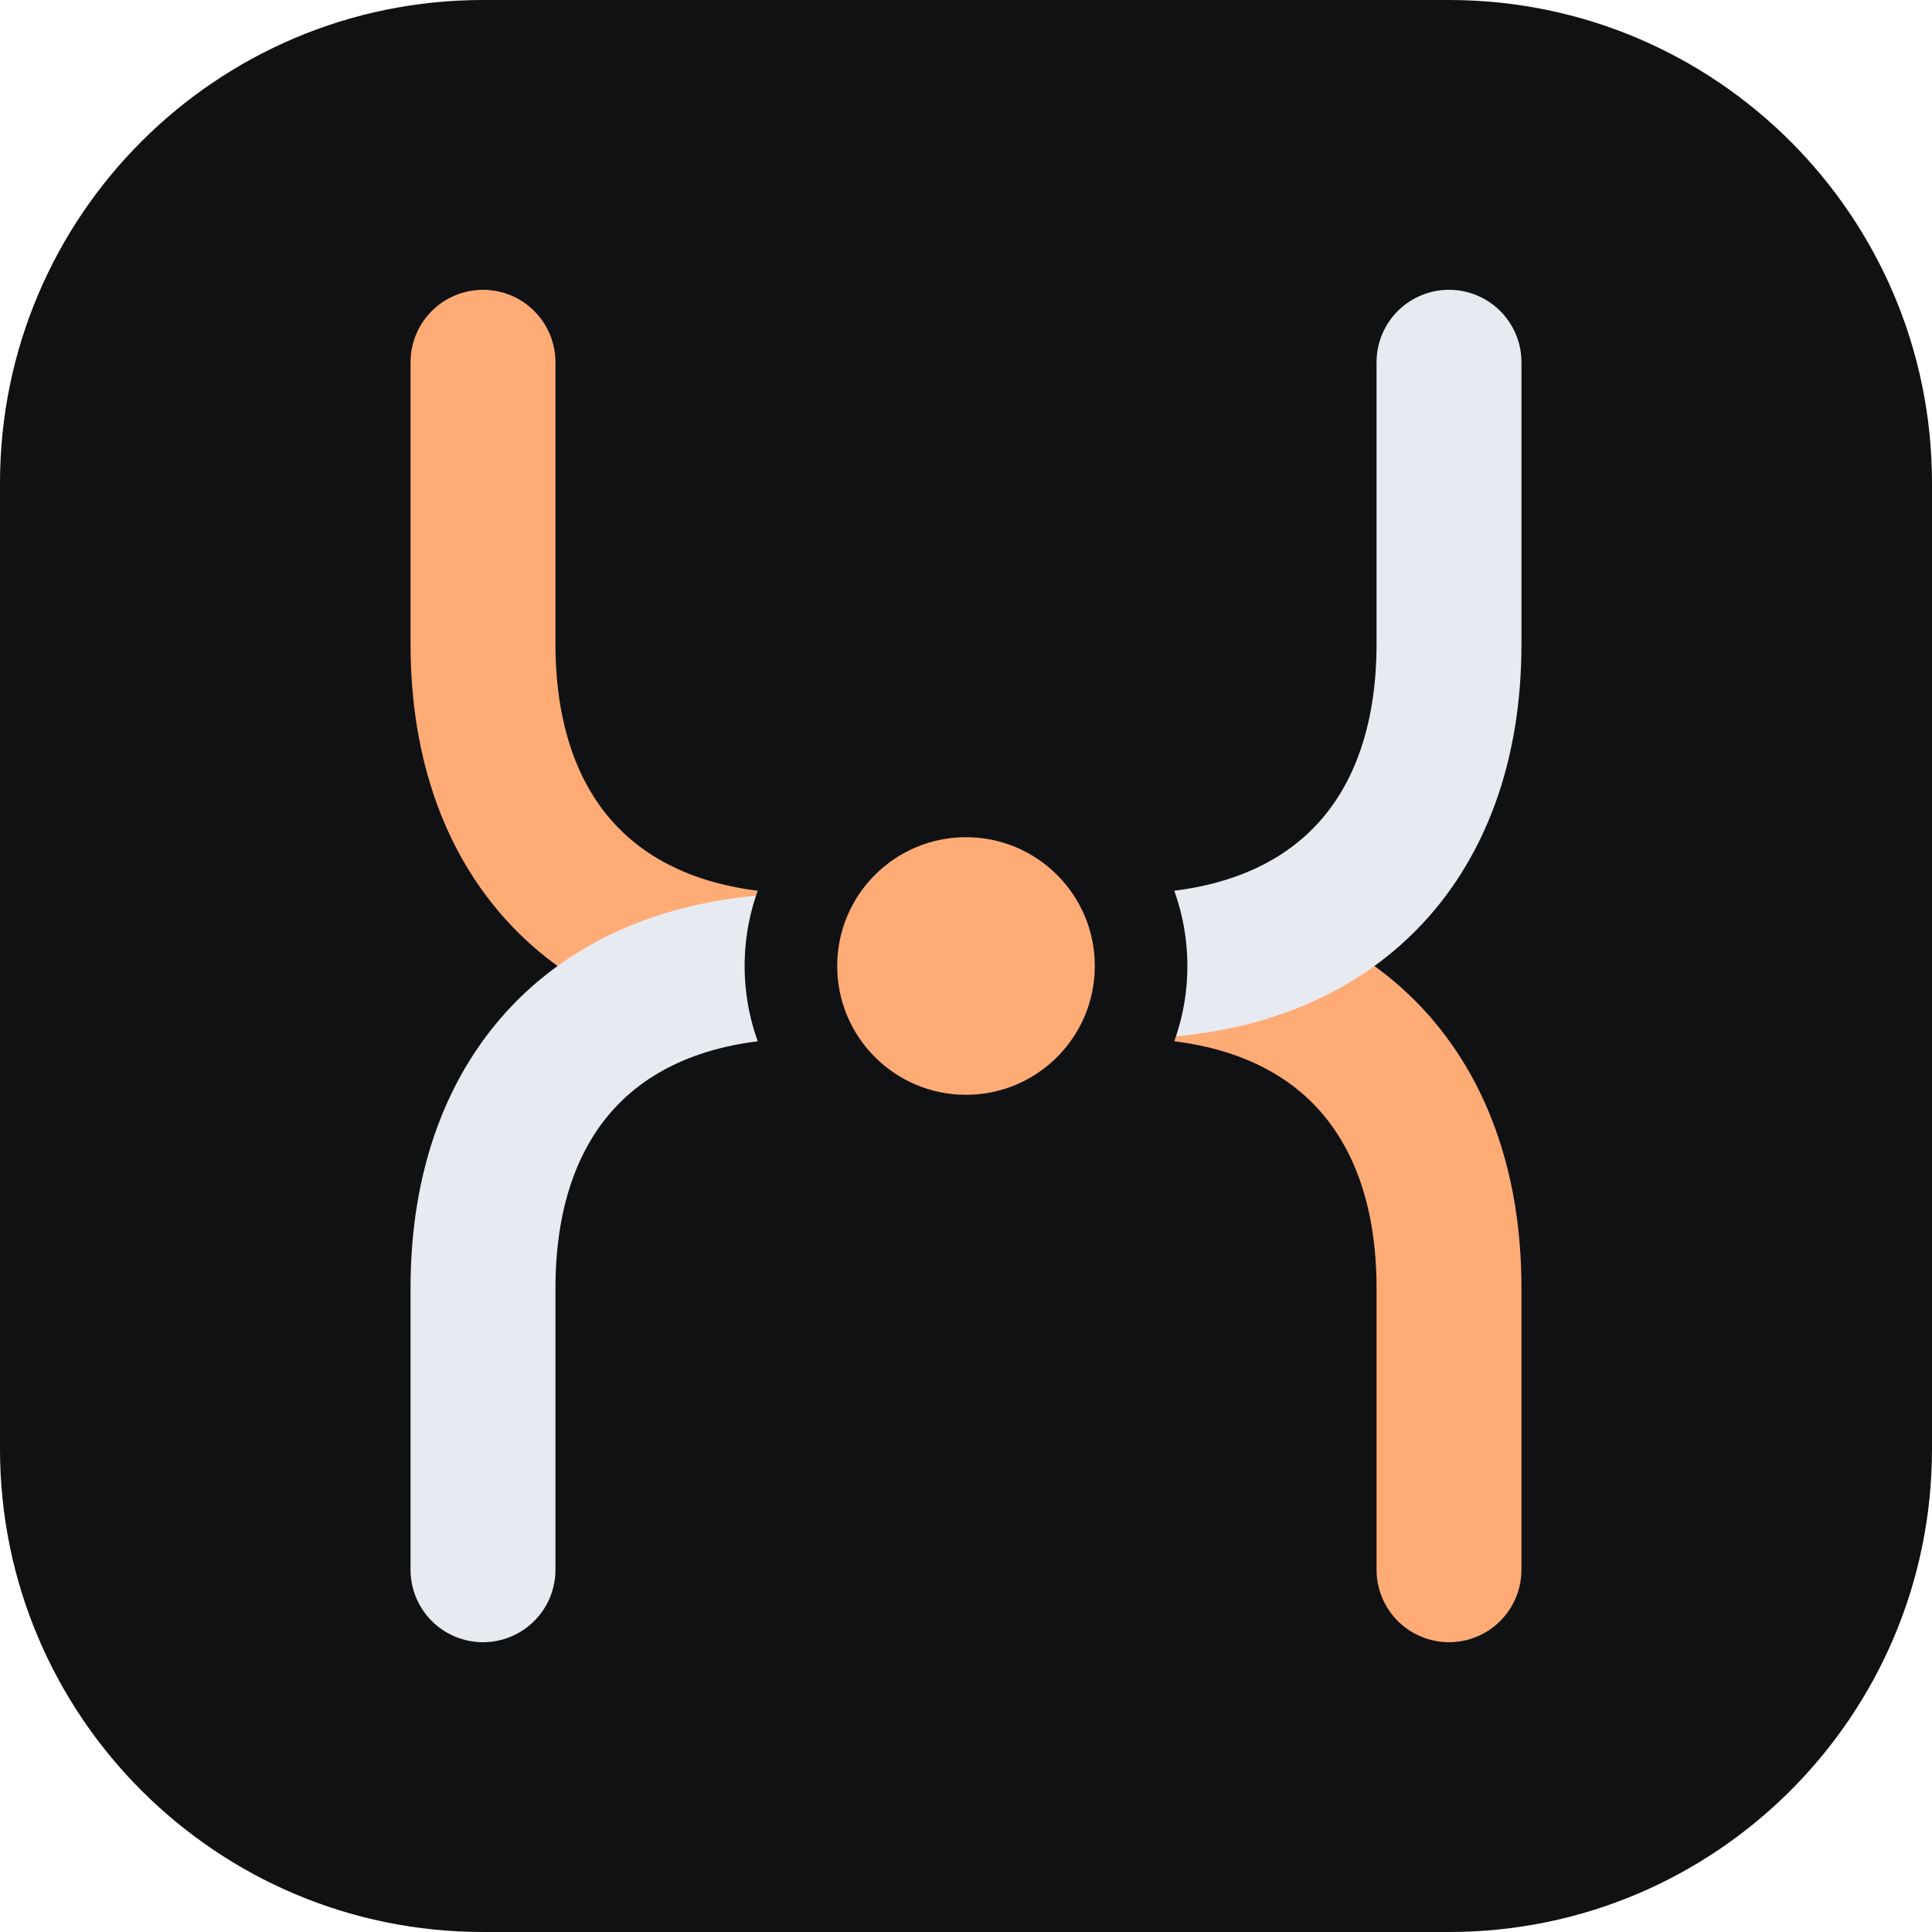
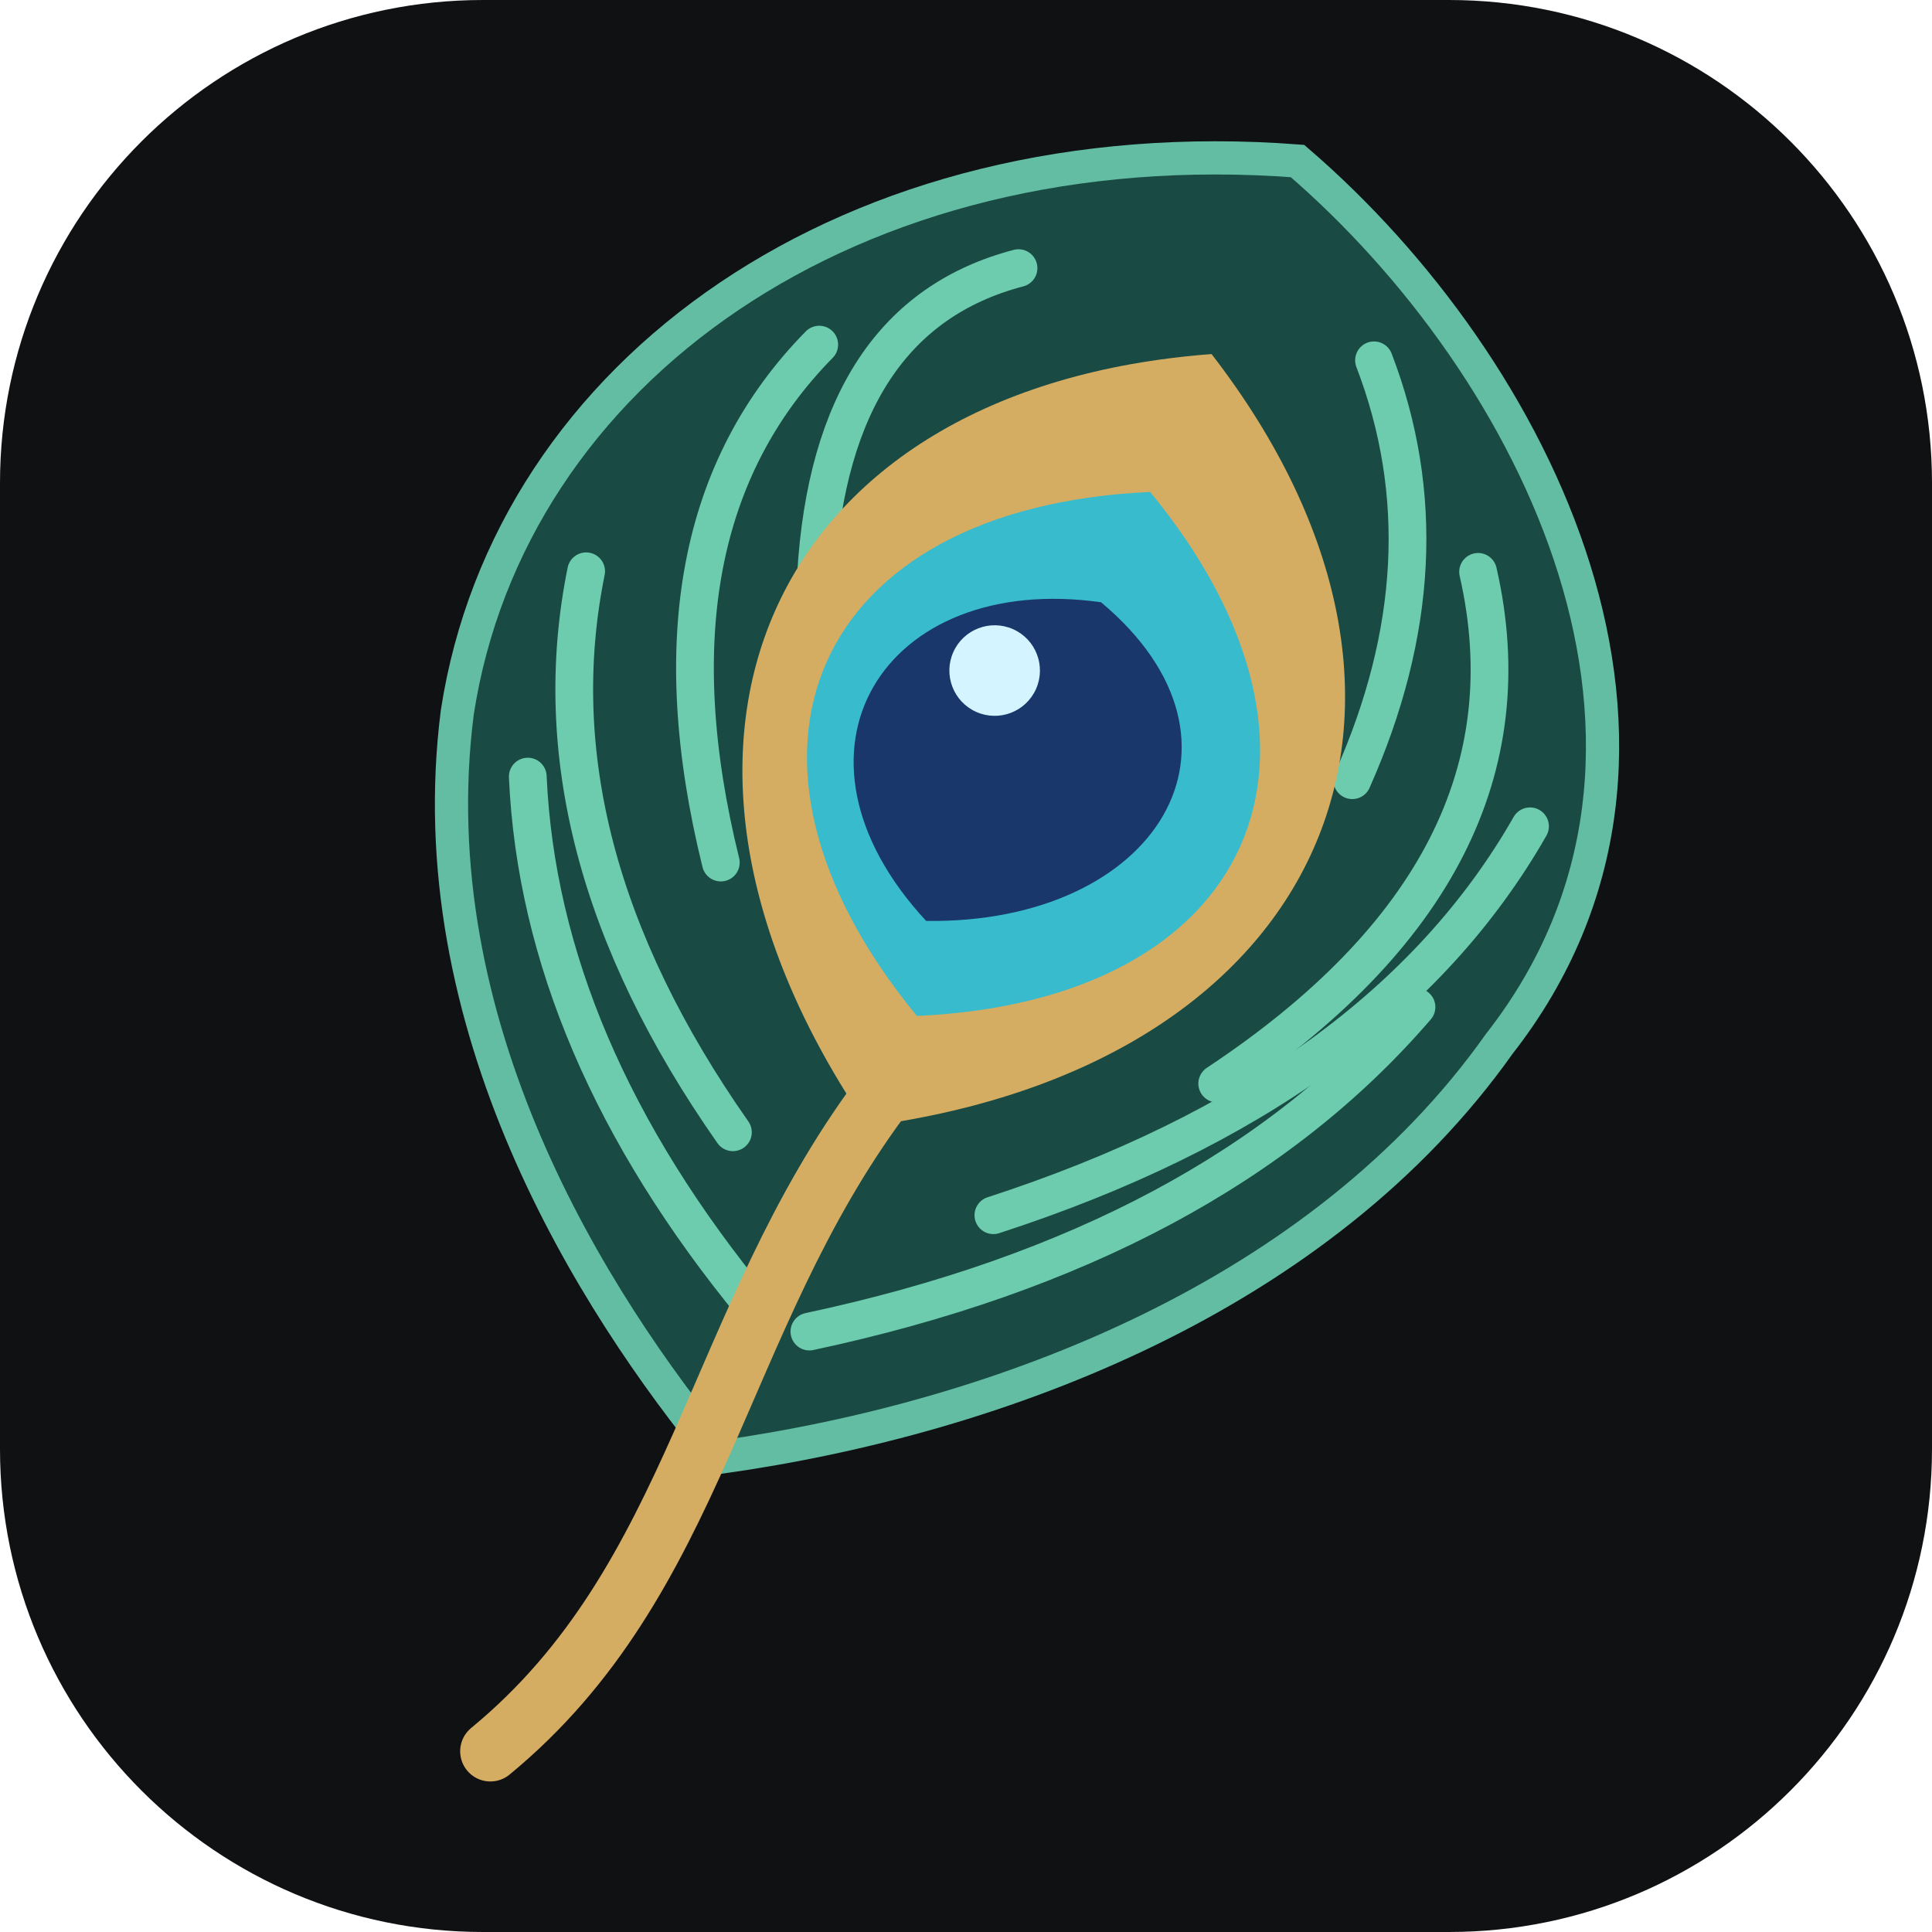
- <svg xmlns="http://www.w3.org/2000/svg" viewBox="0 0 48 48" fill="none">
-   <rect width="48" height="48" rx="12" fill="#101113" stroke="none" />
-   <path class="brand-route route-a" d="M12 9v7c0 5 3 8 8 8h8c5 0 8 3 8 8v7" stroke="#ffab76" stroke-width="3.6" stroke-linecap="round" />
-   <path class="brand-route route-b" d="M36 9v7c0 5-3 8-8 8h-8c-5 0-8 3-8 8v7" stroke="#e7ebf1" stroke-width="3.6" stroke-linecap="round" />
-   <circle cx="24" cy="24" r="5.5" fill="#101113" stroke="none" />
-   <circle class="brand-node" cx="24" cy="24" r="3.2" fill="#ffab76" />
+ <svg xmlns="http://www.w3.org/2000/svg" viewBox="0 0 64 64" fill="none">
+   <rect width="64" height="64" rx="16" fill="#101113" stroke="none" />
+   <g class="feather" transform="rotate(24 32 30)">
+     <g class="feather-plume">
+       <path d="M32 3C18 8 11 20 14 31c3 10 12 16 18 19 8-5 16-13 18-23C53 15 42 6 32 3Z" fill="#194b44" stroke="#62bda3" stroke-width="1.1" />
+       <g class="feather-barbs" stroke="#6dccae" stroke-width="1.25" stroke-linecap="round">
+         <path style="--i:0" d="M31 45Q21 40 17 32M33 45q11-8 14-18" />
+         <path style="--i:1" d="M28 40Q18 34 16 25M37 39q10-9 11-19" />
+         <path style="--i:2" d="M24 32q-7-9-4-17M42 32q7-11 1-19" />
+         <path style="--i:3" d="M23 22q-3-8 2-12M42 21q0-8-5-13" />
+       </g>
+       <path class="feather-eye" d="M32 10C19 17 19 30 32 38c13-8 13-21 0-28Z" fill="#d5ad62" stroke="none" />
+       <path d="M32 15c-10 5-10 14 0 19 10-5 10-14 0-19Z" fill="#38bbcc" stroke="none" />
+       <path d="M32 19c-7 2-8 9-1 12 7-3 8-10 1-12Z" fill="#19376b" stroke="none" />
+       <circle class="feather-glint" cx="29.7" cy="22.5" r="1.5" fill="#d4f5ff" stroke="none" />
+     </g>
+     <path class="feather-shaft" d="M32 37c-2 9 1 17-3 25" stroke="#d5ad62" stroke-width="2" stroke-linecap="round" />
+   </g>
+   <g stroke="none" opacity="0" class="feather-sparks">
+     <circle style="--dx:-5px;--i:0" cx="16" cy="14" r="1.3" fill="#d5ad62" />
+     <circle style="--dx:5px;--i:1" cx="48" cy="20" r="1.5" fill="#6dccae" />
+     <circle style="--dx:4px;--i:2" cx="43" cy="39" r="1.2" fill="#38bbcc" />
+   </g>
</svg>
